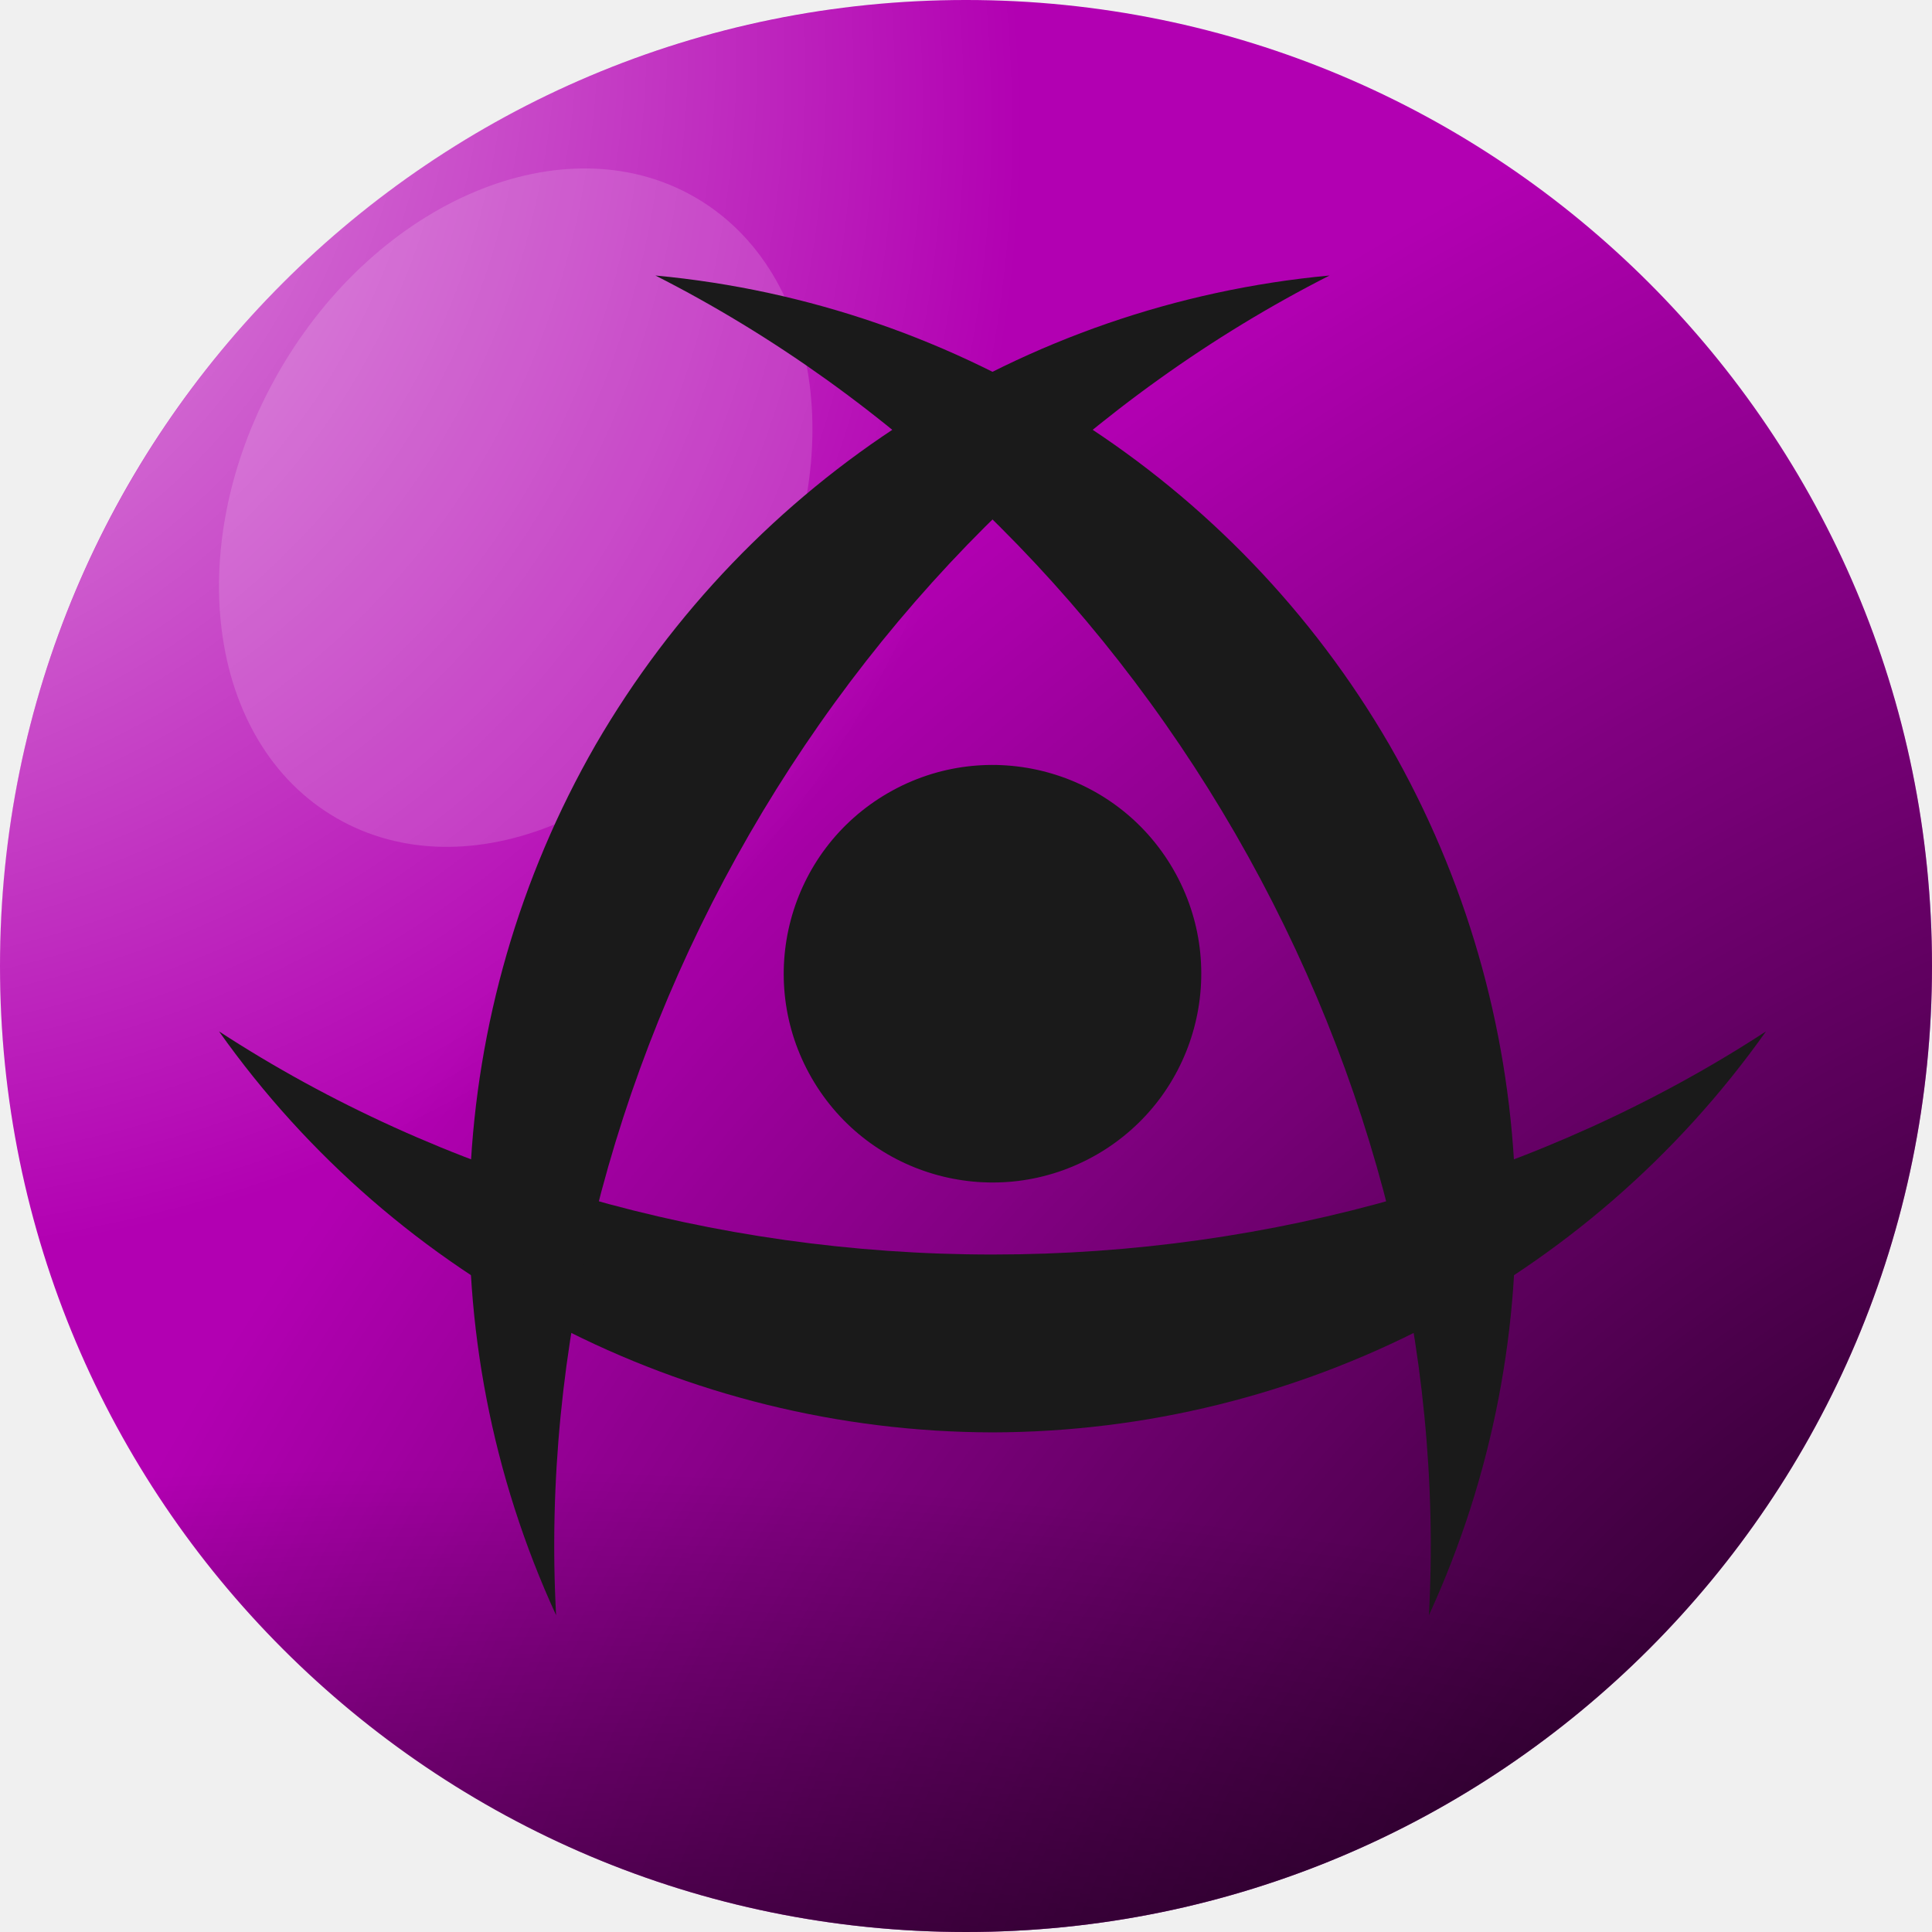
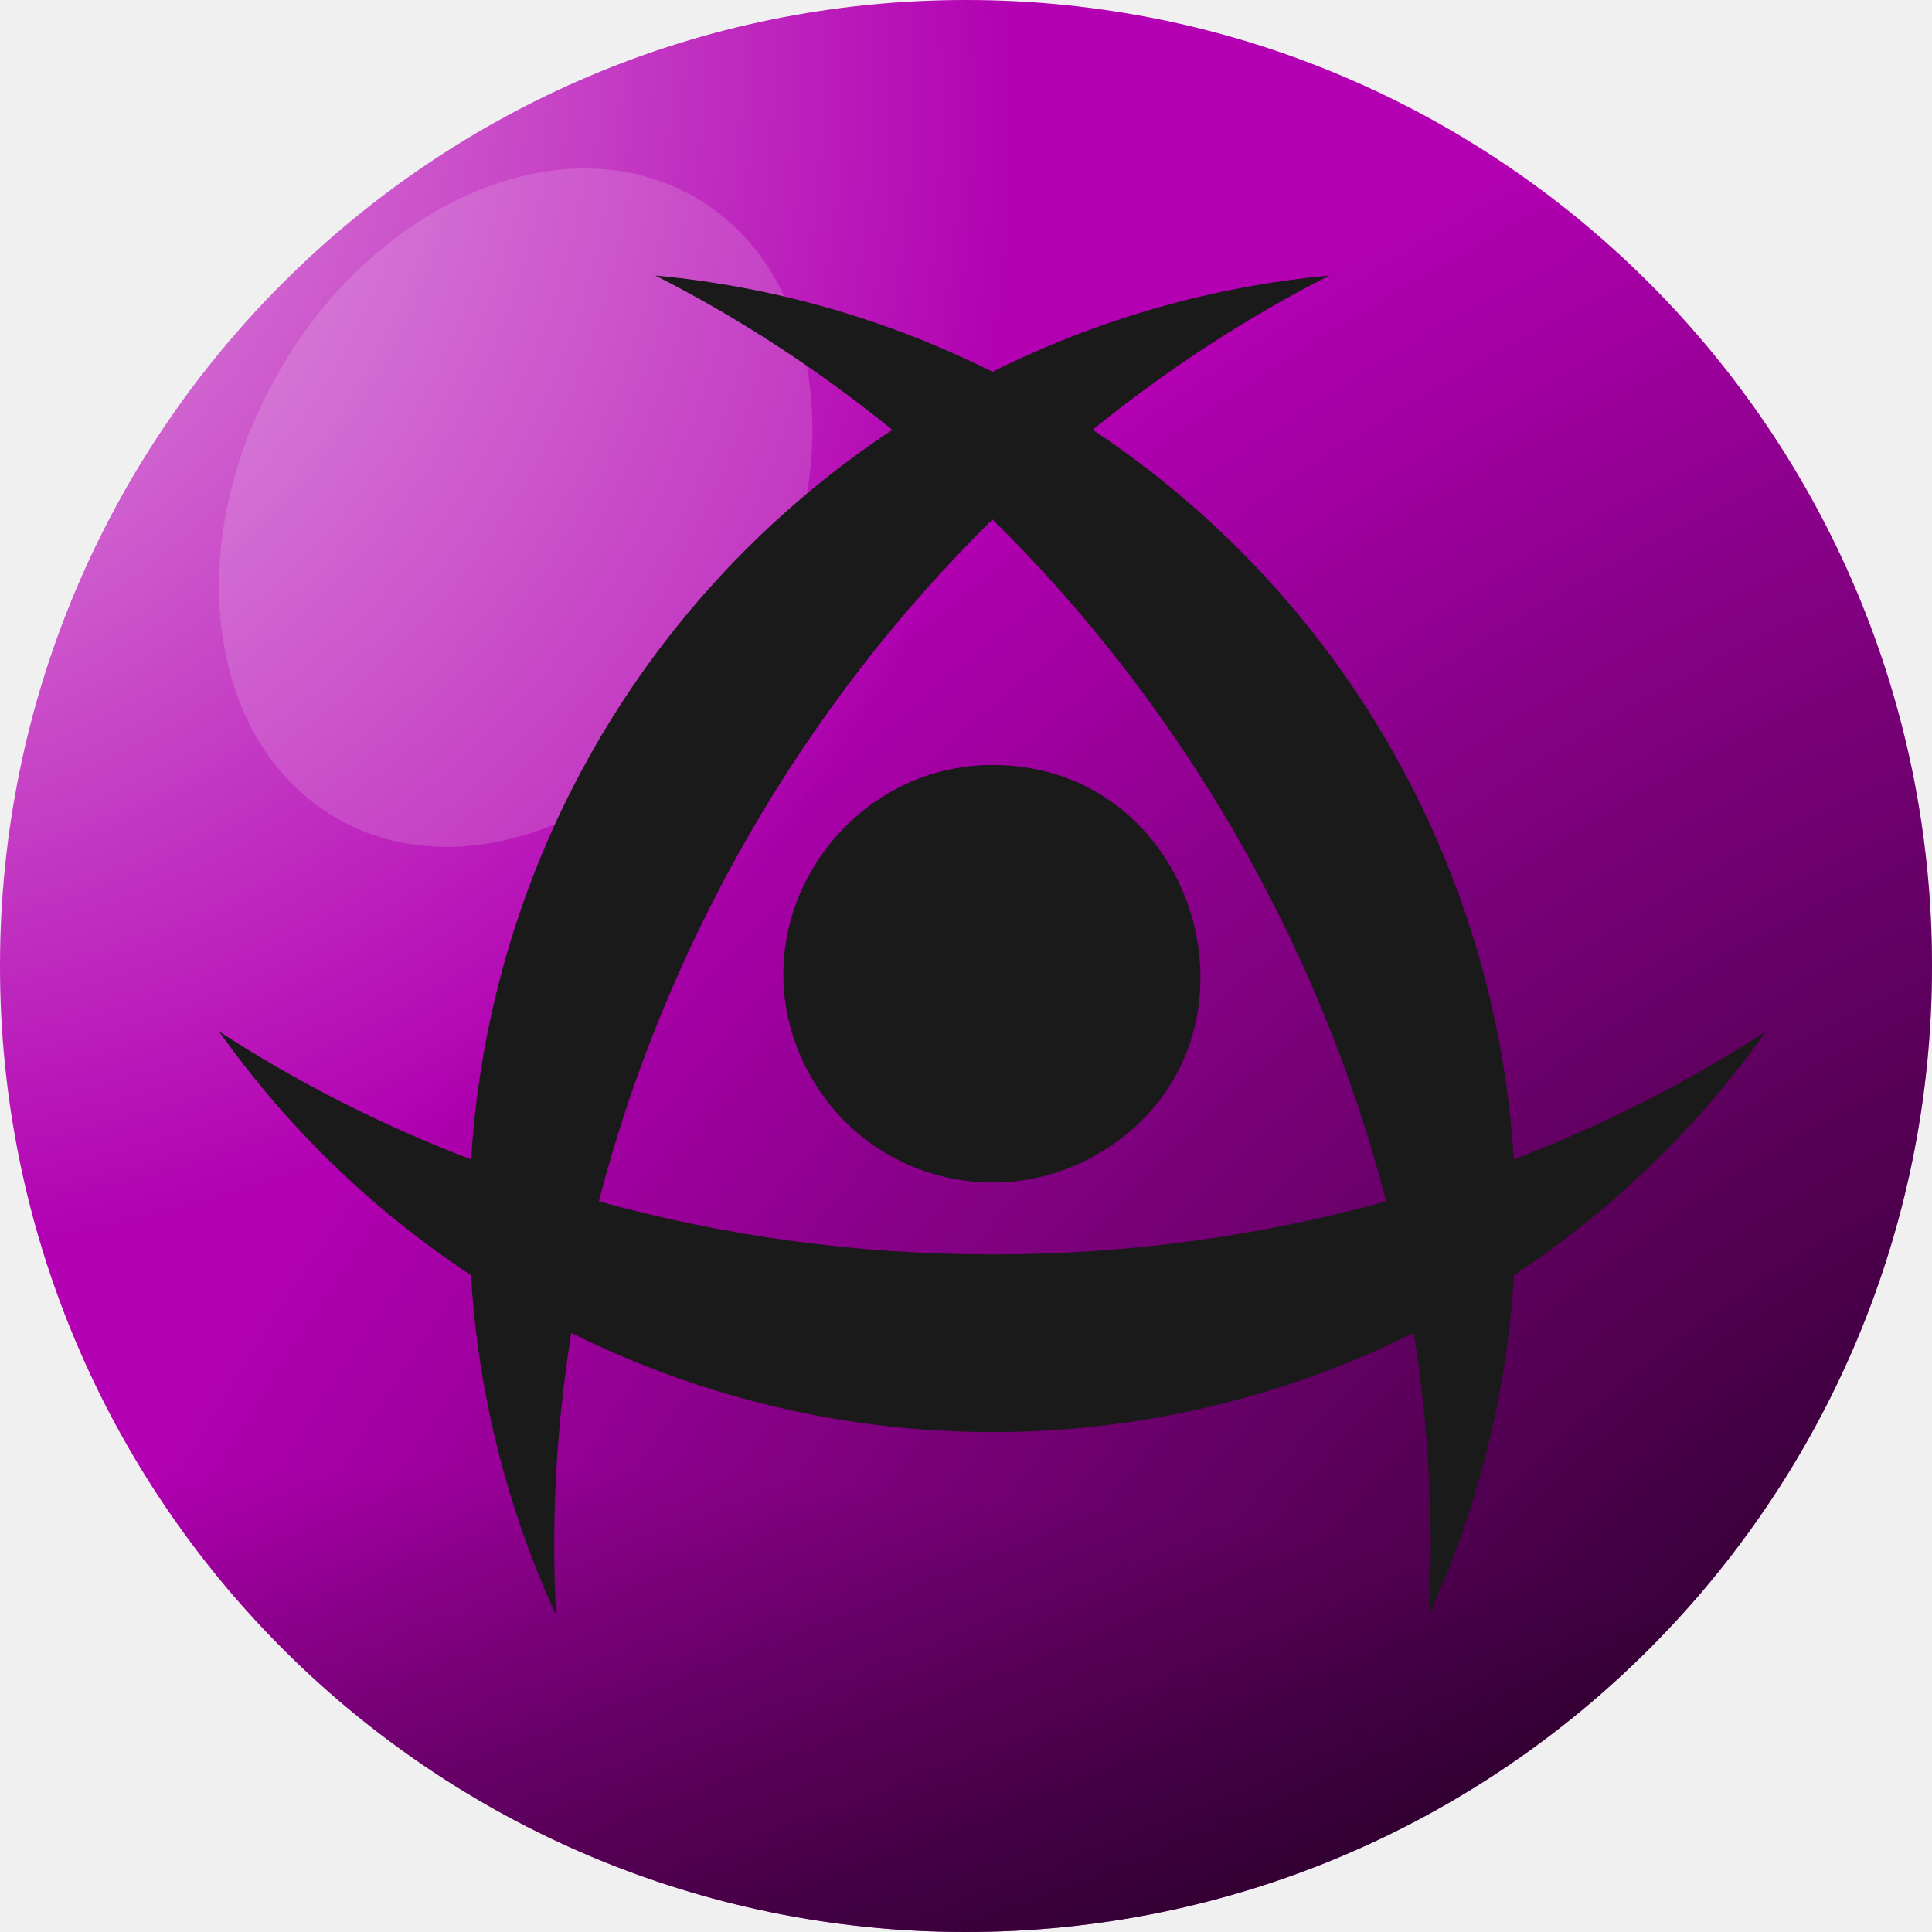
- <svg xmlns="http://www.w3.org/2000/svg" xmlns:xlink="http://www.w3.org/1999/xlink" version="1.1" id="svg2" width="500" height="500" viewBox="0 0 500 500" xml:space="preserve">
+ <svg xmlns="http://www.w3.org/2000/svg" xmlns:xlink="http://www.w3.org/1999/xlink" version="1.1" id="svg2" width="100" height="100" viewBox="0 0 100 100" xml:space="preserve">
  <defs id="defs6">
    <linearGradient id="linearGradient13977">
      <stop style="stop-color:#ffffff;stop-opacity:1;" offset="0" id="stop13973" />
      <stop style="stop-color:#ffffff;stop-opacity:0;" offset="1" id="stop13975" />
    </linearGradient>
    <linearGradient id="linearGradient8394">
      <stop style="stop-color:#000000;stop-opacity:1;" offset="0" id="stop8390" />
      <stop style="stop-color:#000000;stop-opacity:0;" offset="1" id="stop8392" />
    </linearGradient>
-     <radialGradient xlink:href="#linearGradient13977" id="radialGradient3641-1-9-3" cx="746.434" cy="904.352" fx="746.434" fy="904.352" r="23.524" gradientUnits="userSpaceOnUse" gradientTransform="matrix(10.88632,-10.95739,15.07094,14.97319,-28366.249,-9253.219)" />
-     <radialGradient xlink:href="#linearGradient8394" id="radialGradient3641-0-9" cx="748.524" cy="897.765" fx="748.524" fy="897.765" r="23.524" gradientUnits="userSpaceOnUse" gradientTransform="matrix(22.64762,-17.67901,13.07243,16.74638,-20864.9,1797.139)" />
-     <radialGradient xlink:href="#linearGradient8394" id="radialGradient3641-0-9-6" cx="748.524" cy="897.765" fx="748.524" fy="897.765" r="23.524" gradientUnits="userSpaceOnUse" gradientTransform="matrix(22.78147,-17.50618,7.135184,9.285292,-15481.919,2084.284)" />
+     <radialGradient xlink:href="#linearGradient13977" id="radialGradient3641-1-9-3" cx="746.434" cy="904.352" fx="746.434" fy="904.352" r="23.524" gradientUnits="userSpaceOnUse" gradientTransform="matrix(2.177263,-2.191476,3.014186,2.994637,-11102.763,-5055.749)" />
+     <radialGradient xlink:href="#linearGradient8394" id="radialGradient3641-0-9" cx="748.524" cy="897.765" fx="748.524" fy="897.765" r="23.524" gradientUnits="userSpaceOnUse" gradientTransform="matrix(4.529522,-3.5358,2.614484,3.349274,1632.085,2819.827)" />
+     <radialGradient xlink:href="#linearGradient8394" id="radialGradient3641-0-9-6" cx="748.524" cy="897.765" fx="748.524" fy="897.765" r="23.524" gradientUnits="userSpaceOnUse" gradientTransform="matrix(4.556292,-3.501235,1.427036,1.857058,2748.183,-1948.178)" />
  </defs>
-   <g id="g8" transform="translate(-7256.329,-3075.5)">
-     <circle style="fill:#b200b2;fill-opacity:1;stroke-width:175.21" id="path761-70-1-2" cx="7506.329" cy="3325.499" r="250" />
-     <circle style="fill:url(#radialGradient3641-0-9);fill-opacity:1;stroke-width:175.21" id="path761-70-3-7-9" cx="7506.329" cy="3325.499" r="250" />
-     <circle style="fill:url(#radialGradient3641-0-9-6);fill-opacity:1;stroke-width:175.21" id="path761-70-3-7-9-9" cx="7659.26" cy="-2956.293" r="250" transform="rotate(45)" />
-     <circle style="fill:url(#radialGradient3641-1-9-3);fill-opacity:1;stroke-width:175.21" id="path761-70-3-0-8-8" cx="-7001.707" cy="-4287.193" r="250" transform="rotate(172.4152)" />
-     <ellipse style="fill:#ffffff;fill-opacity:0.15;stroke-width:1.787" id="path16255" cx="8003.193" cy="-917.658" rx="70.661" ry="92.769" transform="rotate(30)" />
-     <g id="g49" transform="matrix(0.7803416,0,0,0.7803416,2466.136,626.9069)">
-       <circle style="fill:#1a1a1a;fill-opacity:1;stroke-width:0.729" id="path4" cx="3870.84" cy="6230.998" r="69.23" transform="rotate(-30)" />
-       <path id="path4-6" style="fill:#1a1a1a;fill-opacity:1;stroke-width:3.317" d="m 6612.476,3673.534 a 315.198,315.198 0 0 0 -13.09,-288.65 315.198,315.198 0 0 0 -243.433,-155.662 422.025,359.179 60 0 1 192.351,185.155 422.025,359.179 60 0 1 64.173,259.158 z" />
-       <path id="path4-6-2" style="fill:#1a1a1a;fill-opacity:1;stroke-width:3.317" d="m 6211.221,3479.903 a 315.198,315.198 0 0 0 256.521,132.992 315.198,315.198 0 0 0 256.526,-132.985 422.025,359.179 8.3e-4 0 1 -256.525,73.999 422.025,359.179 8.3e-4 0 1 -256.522,-74.007 z" />
-       <path id="path4-6-1" style="fill:#1a1a1a;fill-opacity:1;stroke-width:3.317" d="m 6579.532,3229.22 a 315.198,315.198 0 0 0 -243.431,155.665 315.198,315.198 0 0 0 -13.086,288.651 359.179,422.025 29.999 0 1 64.169,-259.159 359.179,422.025 29.999 0 1 192.348,-185.157 z" />
-     </g>
+   <g id="g8" transform="translate(-7256.329,-3075.499)">
+     <ellipse style="fill:#b200b2;fill-opacity:1;stroke-width:35.042" id="path761-70-1-2" cx="7306.329" cy="3125.499" rx="50" ry="50" />
+     <ellipse style="fill:url(#radialGradient3641-0-9);fill-opacity:1;stroke-width:35.042" id="path761-70-3-7-9" cx="7306.329" cy="3125.499" rx="50" ry="50" />
+     <circle style="fill:url(#radialGradient3641-0-9-6);fill-opacity:1;stroke-width:35.042" id="path761-70-3-7-9-9" cx="7376.417" cy="-2956.293" r="50" transform="rotate(45)" />
+     <ellipse style="fill:url(#radialGradient3641-1-9-3);fill-opacity:1;stroke-width:35.042" id="path761-70-3-0-8-8" cx="-6829.855" cy="-4062.544" transform="rotate(172.4152)" rx="50" ry="50" />
+     <ellipse style="fill:#ffffff;fill-opacity:0.15;stroke-width:0.357" id="path16255" cx="7858.171" cy="-955.294" rx="14.132" ry="18.554" transform="rotate(30)" />
+     <path id="path4" style="fill:#1a1a1a;fill-opacity:1;stroke-width:0.114" d="m 7325.147,3089.759 c -6.074,0.565 -11.991,2.255 -17.447,4.984 -5.457,-2.728 -11.373,-4.418 -17.447,-4.982 4.294,2.179 8.408,4.859 12.26,7.986 -12.804,8.493 -20.849,22.43 -21.801,37.762 -4.635,-1.773 -9.013,-3.996 -13.047,-6.625 3.527,4.978 7.949,9.257 13.041,12.617 0.365,6.09 1.859,12.058 4.406,17.602 -0.26,-4.808 0,-9.711 0.787,-14.611 13.77,6.85 29.863,6.835 43.603,0 0.782,4.899 1.045,9.802 0.785,14.609 2.548,-5.543 4.043,-11.512 4.408,-17.602 5.091,-3.361 9.513,-7.639 13.039,-12.617 -4.034,2.629 -8.412,4.852 -13.047,6.625 -0.953,-15.334 -9,-29.271 -21.801,-37.762 3.852,-3.128 7.966,-5.809 12.26,-7.988 z m -17.447,12.627 c 9.799,9.634 16.941,22.016 20.379,35.295 -13.239,3.667 -27.537,3.661 -40.756,0 3.444,-13.301 10.597,-25.678 20.377,-35.295 z m 0,12.709 c -8.015,-4e-4 -13.626,8.812 -9.355,16.207 2.983,5.167 9.59,6.938 14.758,3.955 9.546,-5.511 5.48,-20.162 -5.402,-20.162 z" />
  </g>
</svg>
